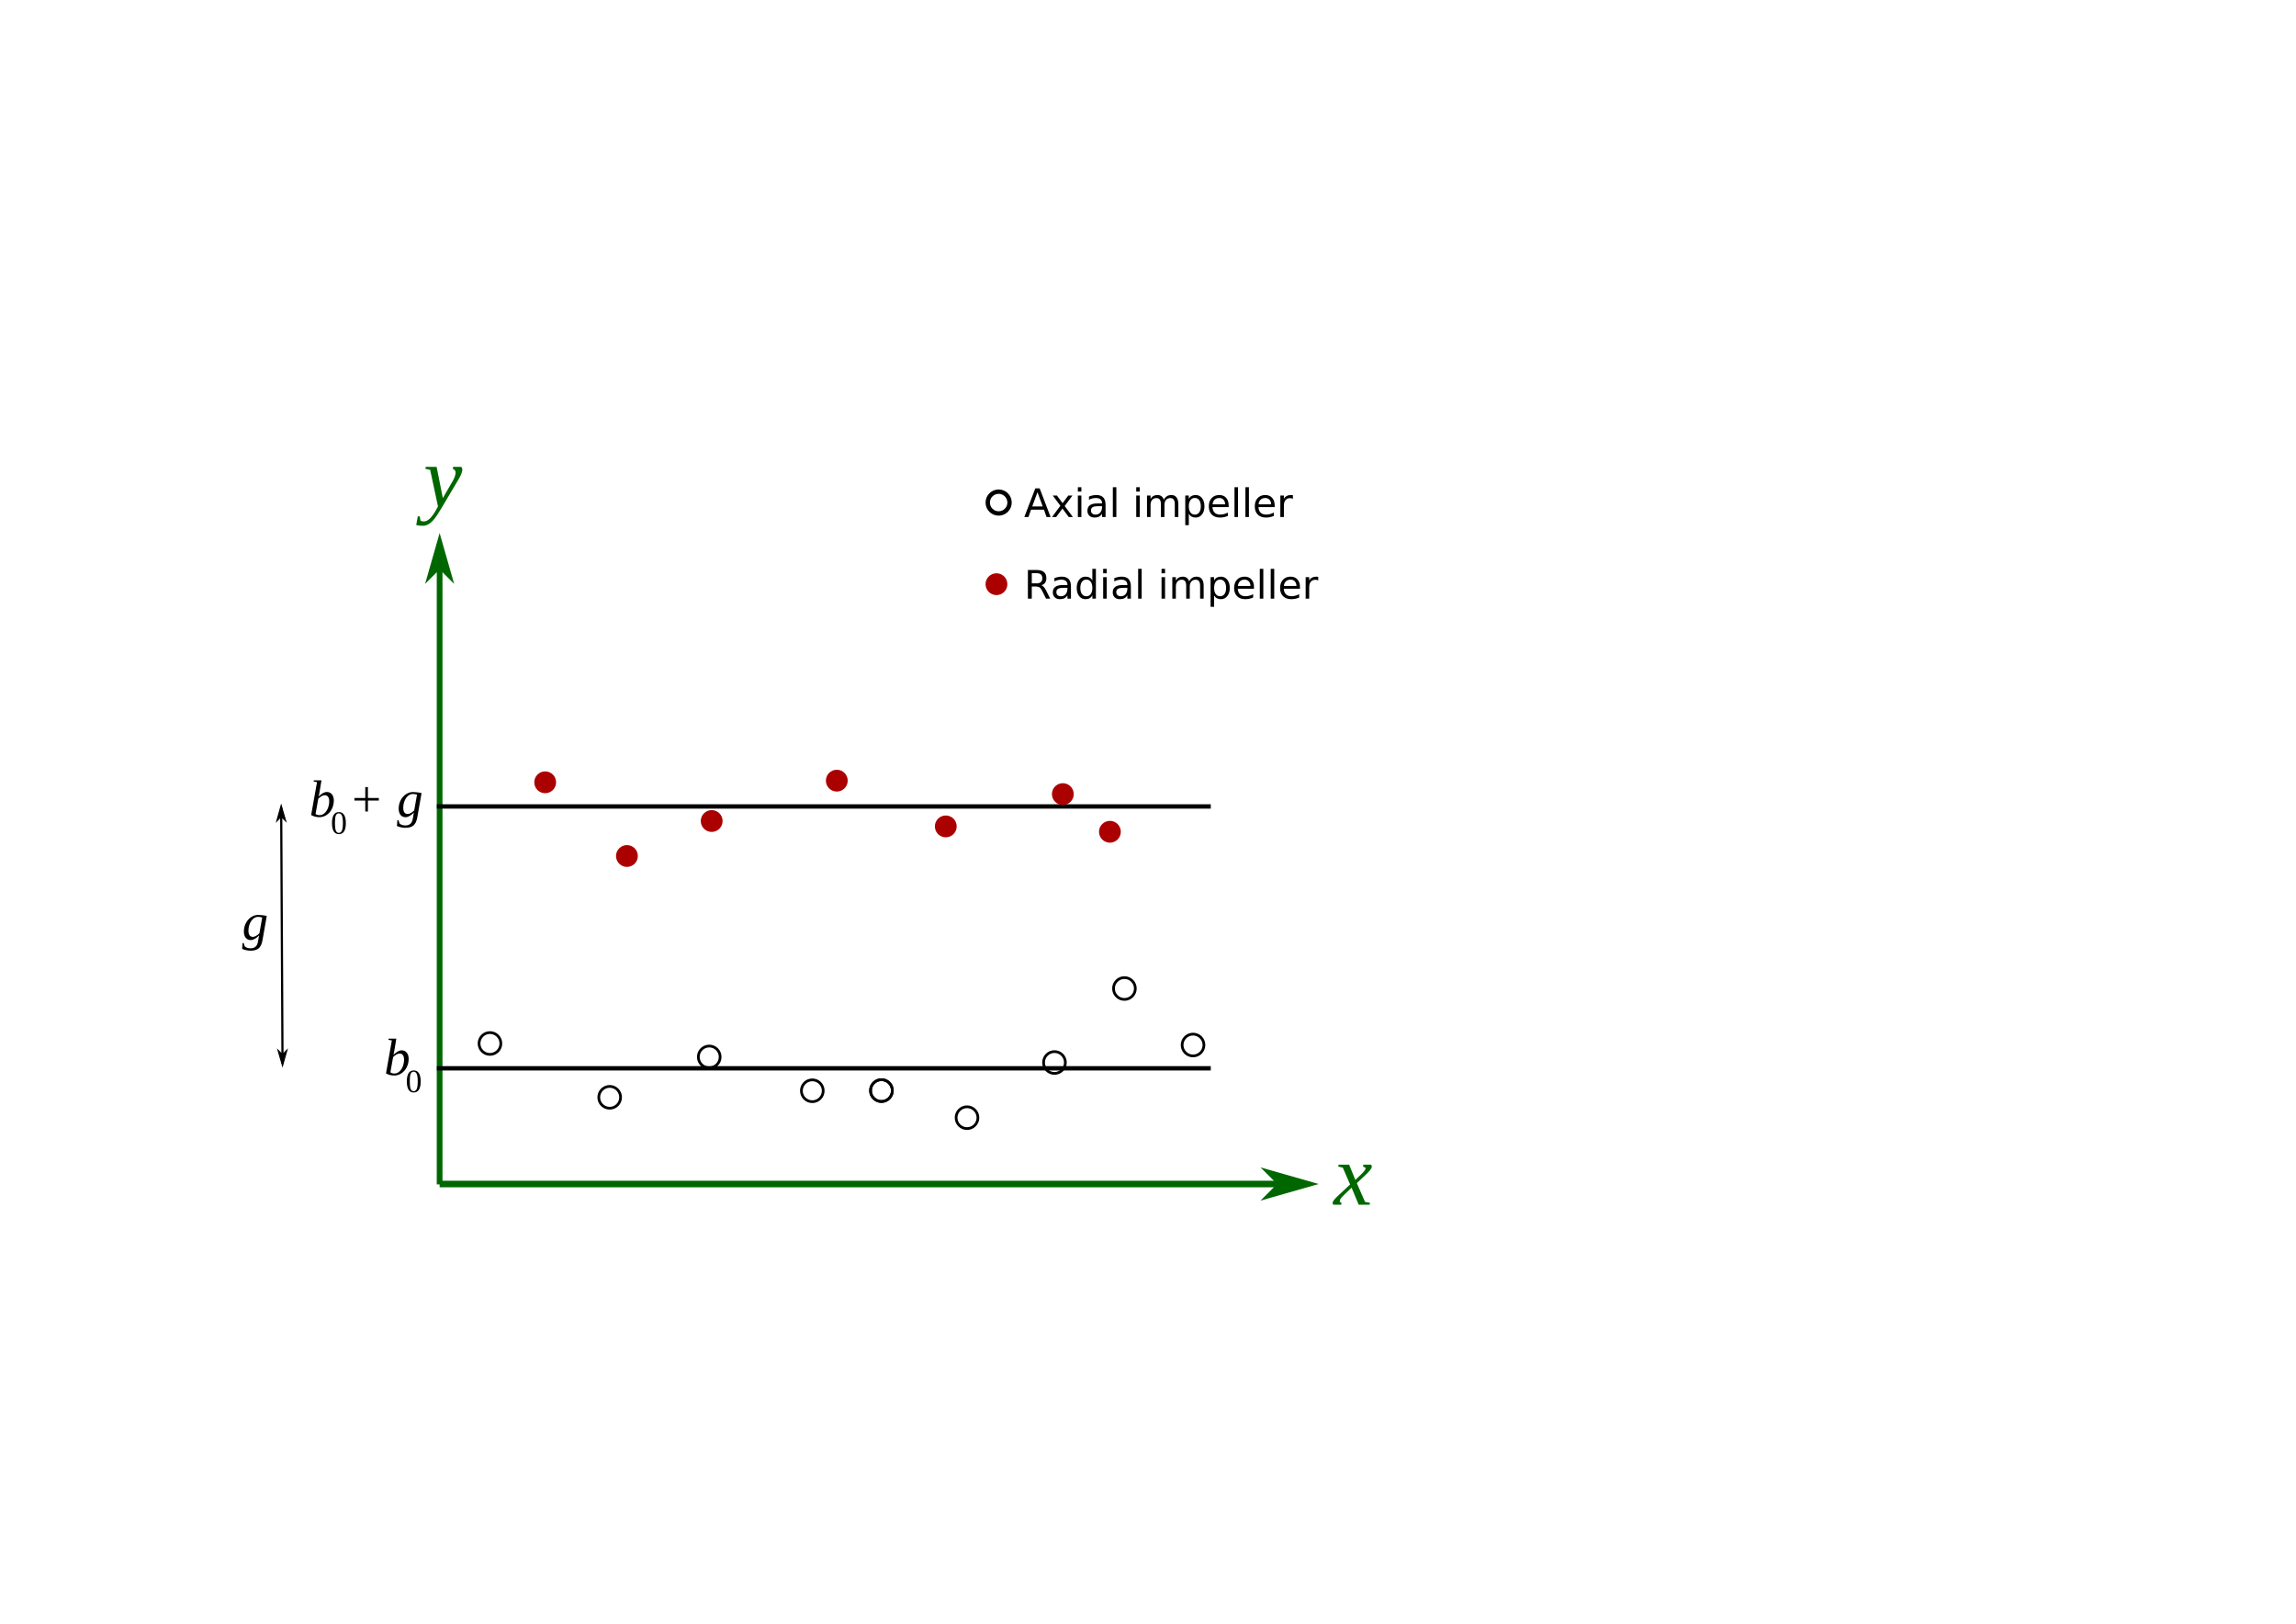
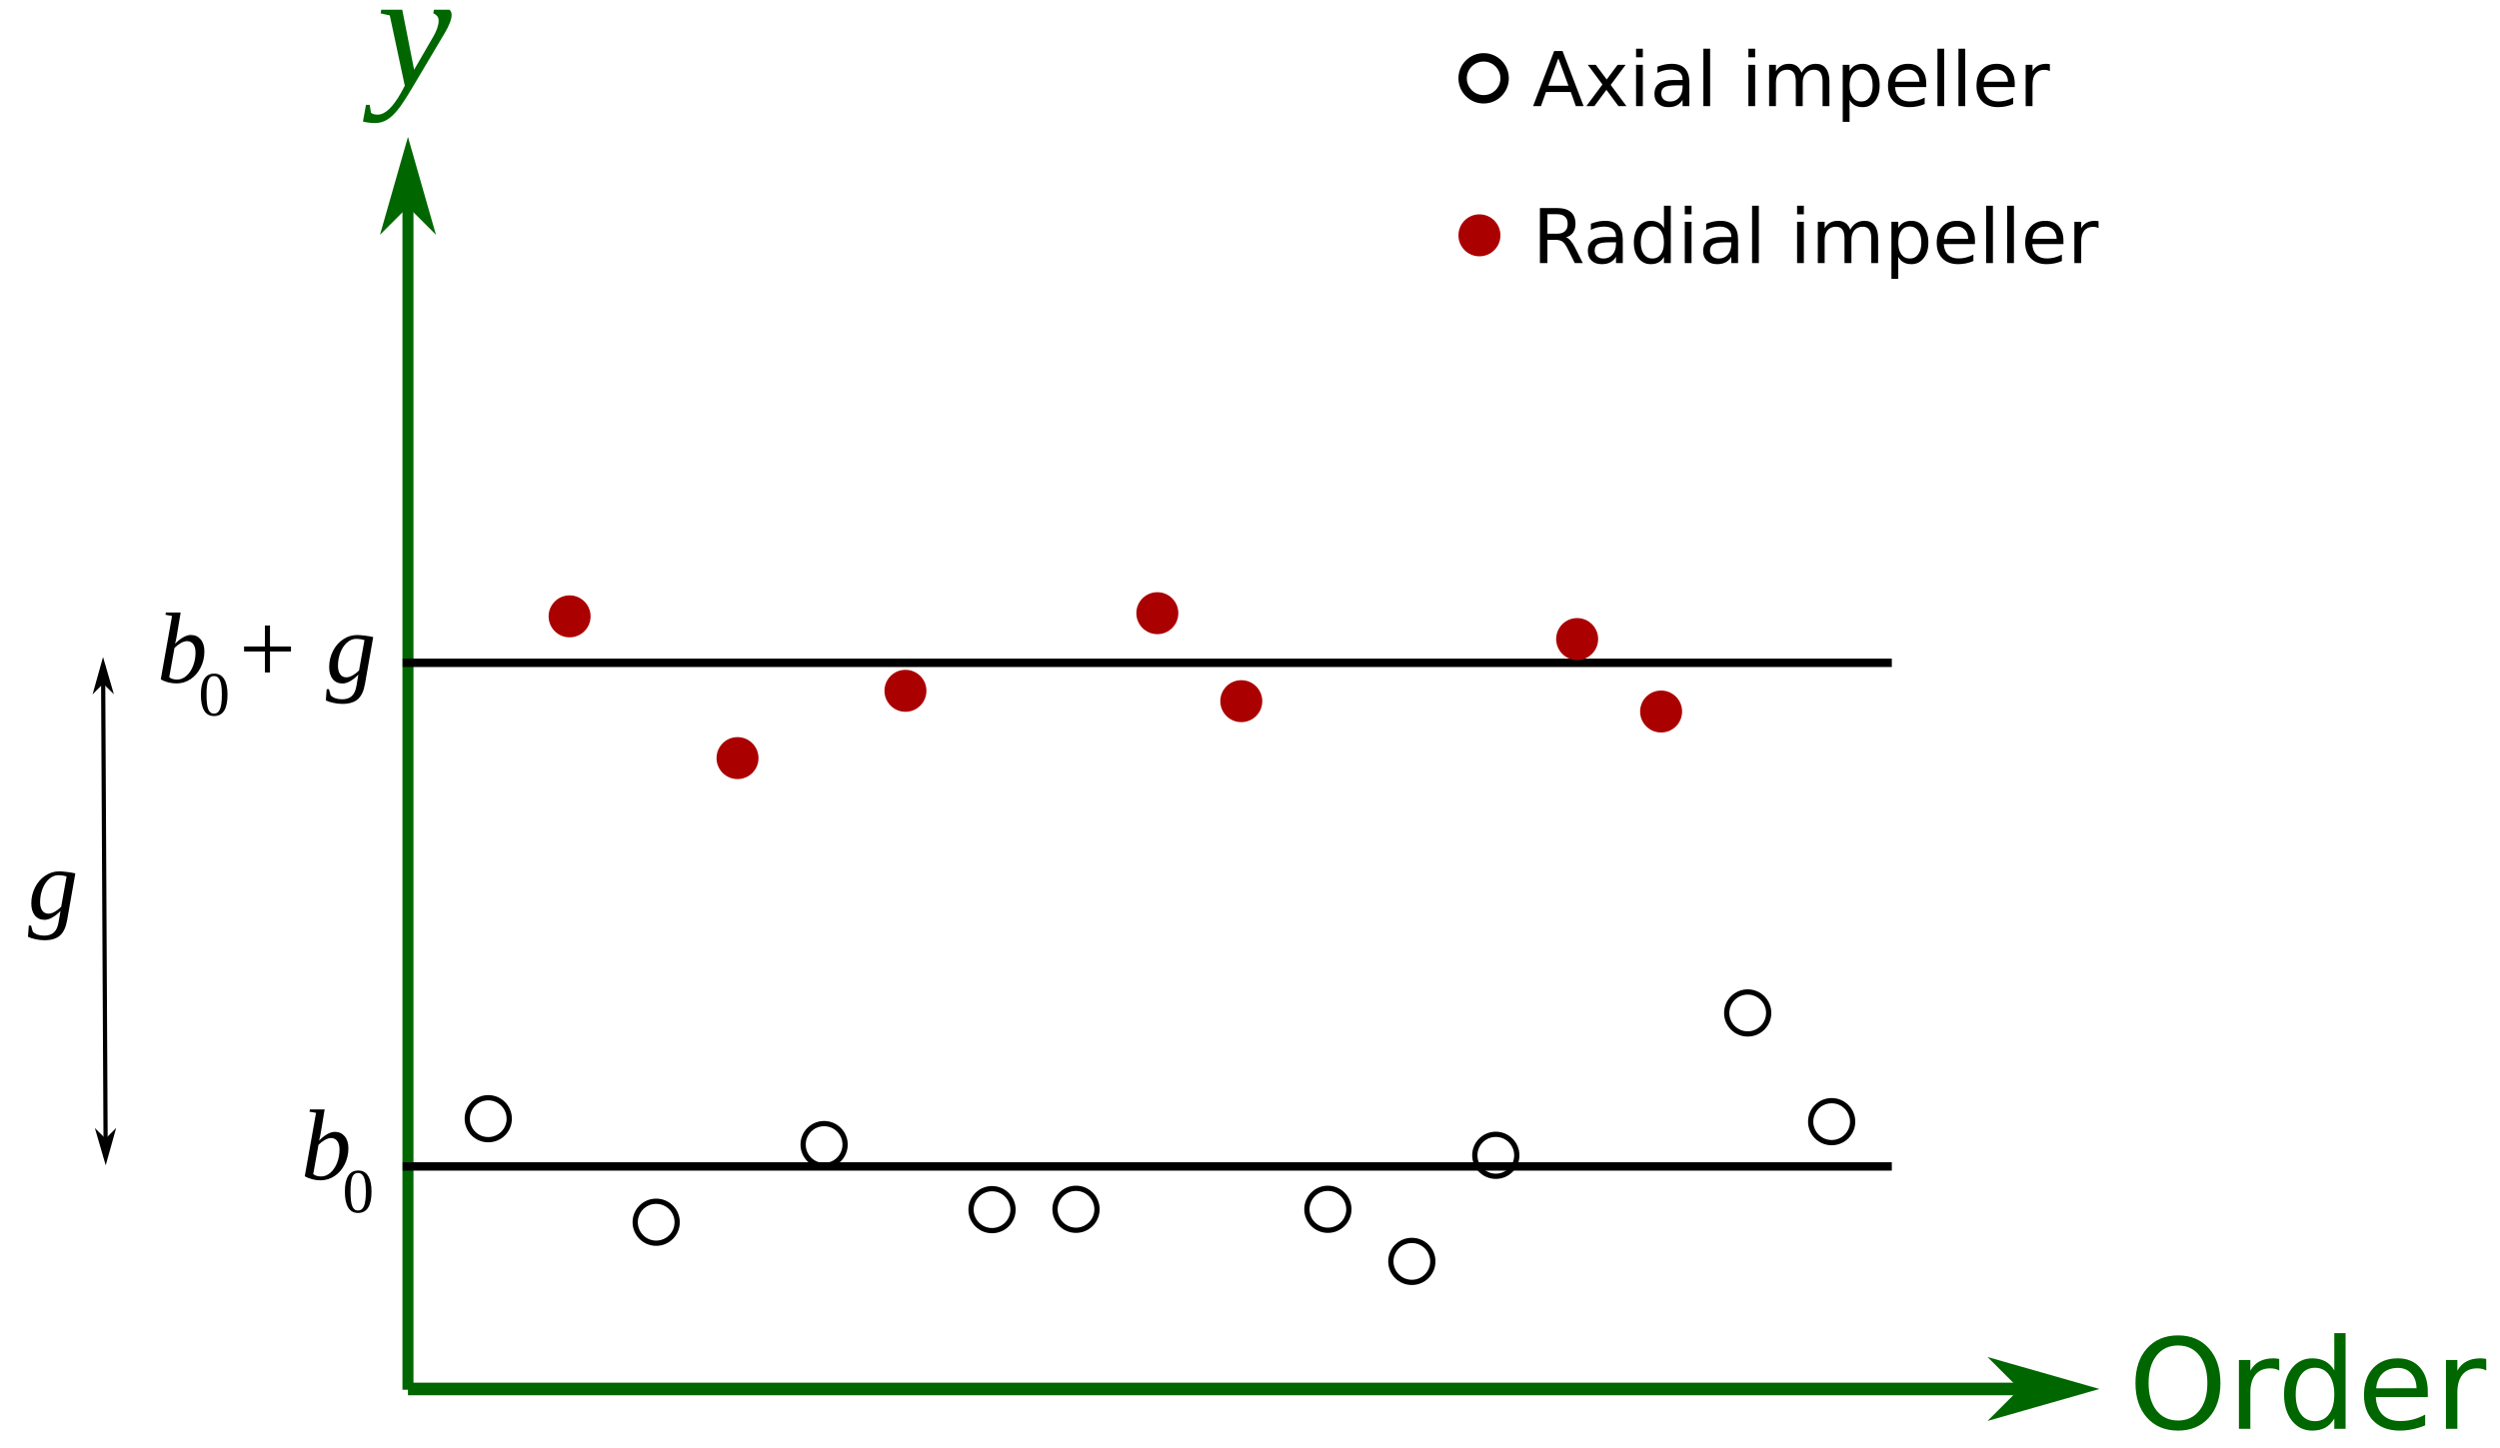
- <svg xmlns="http://www.w3.org/2000/svg" version="1.1" id="svg2" height="744.094" width="1052.362">
+ <svg xmlns="http://www.w3.org/2000/svg" version="1.1" id="svg2" height="344.87" width="595.26">
  <defs id="defs4">
-     <marker orient="auto" refY="0.0" refX="0.0" id="Arrow1Mend" style="overflow:visible;">
-       <path id="path3977" d="M 0.0,0.0 L 5.0,-5.0 L -12.5,0.0 L 5.0,5.0 L 0.0,0.0 z " style="fill-rule:evenodd;stroke:#000000;stroke-width:1.0pt;marker-start:none;" transform="scale(0.4) rotate(180) translate(10,0)" />
+     <marker orient="auto" refY="0" refX="0" id="Arrow1Mend" style="overflow:visible">
+       <path id="path3977" d="M 0,0 5,-5 -12.5,0 5,5 0,0 z" style="fill-rule:evenodd;stroke:#000000;stroke-width:1pt;marker-start:none" transform="matrix(-0.4,0,0,-0.4,-4,0)" />
    </marker>
-     <marker orient="auto" refY="0.0" refX="0.0" id="Arrow1Mstart" style="overflow:visible">
-       <path id="path3715" d="M 0.0,0.0 L 5.0,-5.0 L -12.5,0.0 L 5.0,5.0 L 0.0,0.0 z " style="fill-rule:evenodd;stroke:#000000;stroke-width:1.0pt;marker-start:none" transform="scale(0.4) translate(10,0)" />
+     <marker orient="auto" refY="0" refX="0" id="Arrow1Mstart" style="overflow:visible">
+       <path id="path3715" d="M 0,0 5,-5 -12.5,0 5,5 0,0 z" style="fill-rule:evenodd;stroke:#000000;stroke-width:1pt;marker-start:none" transform="matrix(0.4,0,0,0.4,4,0)" />
    </marker>
-     <marker orient="auto" refY="0.0" refX="0.0" id="Arrow1Mend3" style="overflow:visible;">
-       <path id="path6925" d="M 0.0,0.0 L 5.0,-5.0 L -12.5,0.0 L 5.0,5.0 L 0.0,0.0 z " style="marker-start:none;stroke:#006700;stroke-width:1.0pt;fill:#006700;fill-rule:evenodd" transform="scale(0.4) rotate(180) translate(10,0)" />
+     <marker orient="auto" refY="0" refX="0" id="Arrow1Mend3" style="overflow:visible">
+       <path id="path6925" d="M 0,0 5,-5 -12.5,0 5,5 0,0 z" style="fill:#006700;fill-rule:evenodd;stroke:#006700;stroke-width:1pt;marker-start:none" transform="matrix(-0.4,0,0,-0.4,-4,0)" />
    </marker>
-     <marker orient="auto" refY="0.0" refX="0.0" id="Arrow1MendU" style="overflow:visible;">
-       <path id="path7063" d="M 0.0,0.0 L 5.0,-5.0 L -12.5,0.0 L 5.0,5.0 L 0.0,0.0 z " style="marker-start:none;stroke:#006700;stroke-width:1.0pt;fill:#006700;fill-rule:evenodd" transform="scale(0.4) rotate(180) translate(10,0)" />
+     <marker orient="auto" refY="0" refX="0" id="Arrow1MendU" style="overflow:visible">
+       <path id="path7063" d="M 0,0 5,-5 -12.5,0 5,5 0,0 z" style="fill:#006700;fill-rule:evenodd;stroke:#006700;stroke-width:1pt;marker-start:none" transform="matrix(-0.4,0,0,-0.4,-4,0)" />
    </marker>
-     <marker orient="auto" refY="0.0" refX="0.0" id="Arrow1Mstartf" style="overflow:visible">
-       <path id="path7066" d="M 0.0,0.0 L 5.0,-5.0 L -12.5,0.0 L 5.0,5.0 L 0.0,0.0 z " style="marker-start:none;stroke:#006700;stroke-width:1.0pt;fill:#006700;fill-rule:evenodd" transform="scale(0.4) translate(10,0)" />
+     <marker orient="auto" refY="0" refX="0" id="Arrow1Mstartf" style="overflow:visible">
+       <path id="path7066" d="M 0,0 5,-5 -12.5,0 5,5 0,0 z" style="fill:#006700;fill-rule:evenodd;stroke:#006700;stroke-width:1pt;marker-start:none" transform="matrix(0.4,0,0,0.4,4,0)" />
    </marker>
  </defs>
-   <g id="layer1" transform="translate(0,-308.2677)">
-     <path style="fill:none;stroke:#006700;stroke-width:2.624;stroke-linecap:butt;stroke-linejoin:miter;stroke-miterlimit:4;stroke-opacity:1;stroke-dasharray:none;marker-start:url(#Arrow1Mstartf);marker-mid:none" d="m 201.5,557.703 0,293.347" id="path2818" />
-     <path id="path3592" d="m 201.5,850.862 397,0" style="fill:none;stroke:#006700;stroke-width:3;stroke-linecap:butt;stroke-linejoin:miter;stroke-miterlimit:4;stroke-opacity:1;stroke-dasharray:none;marker-end:url(#Arrow1MendU)" />
-     <text xml:space="preserve" style="font-size:18px;font-style:normal;font-variant:normal;font-weight:normal;font-stretch:normal;text-align:start;line-height:125%;writing-mode:lr-tb;text-anchor:start;fill:#000000;fill-opacity:1;stroke:none;font-family:Bitstream Vera Sans;-inkscape-font-specification:Bitstream Vera Sans" x="469.369" y="545.195" id="text3657">
-       <tspan id="tspan3659" x="469.369" y="545.195">Axial impeller</tspan>
+   <g id="layer1" transform="translate(-110.3236,-515.9142)">
+     <path style="fill:none;stroke:#006700;stroke-width:2.624;stroke-linecap:butt;stroke-linejoin:miter;stroke-miterlimit:4;stroke-opacity:1;stroke-dasharray:none;marker-start:url(#Arrow1Mstartf);marker-mid:none" d="m 207.5,553.703 0,293.347" id="path2818" />
+     <path id="path3592" d="m 207.5,846.862 397,0" style="fill:none;stroke:#006700;stroke-width:3;stroke-linecap:butt;stroke-linejoin:miter;stroke-miterlimit:4;stroke-opacity:1;stroke-dasharray:none;marker-end:url(#Arrow1MendU)" />
+     <text xml:space="preserve" style="font-size:18px;font-style:normal;font-variant:normal;font-weight:normal;font-stretch:normal;text-align:start;line-height:125%;writing-mode:lr-tb;text-anchor:start;fill:#000000;fill-opacity:1;stroke:none;font-family:Bitstream Vera Sans;-inkscape-font-specification:Bitstream Vera Sans" x="475.369" y="541.195" id="text3657">
+       <tspan id="tspan3659" x="475.369" y="541.195">Axial impeller</tspan>
    </text>
-     <text id="text3661" y="582.608" x="469.369" style="font-size:18px;font-style:normal;font-variant:normal;font-weight:normal;font-stretch:normal;text-align:start;line-height:125%;writing-mode:lr-tb;text-anchor:start;fill:#000000;fill-opacity:1;stroke:none;font-family:Bitstream Vera Sans;-inkscape-font-specification:Bitstream Vera Sans" xml:space="preserve">
-       <tspan y="582.608" x="469.369" id="tspan3663">Radial impeller</tspan>
+     <text id="text3661" y="578.608" x="475.369" style="font-size:18px;font-style:normal;font-variant:normal;font-weight:normal;font-stretch:normal;text-align:start;line-height:125%;writing-mode:lr-tb;text-anchor:start;fill:#000000;fill-opacity:1;stroke:none;font-family:Bitstream Vera Sans;-inkscape-font-specification:Bitstream Vera Sans" xml:space="preserve">
+       <tspan y="578.608" x="475.369" id="tspan3663">Radial impeller</tspan>
    </text>
-     <text xml:space="preserve" style="font-size:40px;font-style:normal;font-weight:normal;line-height:125%;fill:#006700;fill-opacity:1;stroke:none;font-family:Bitstream Vera Sans" x="611.303" y="860.359" id="text5041">
-       <tspan id="tspan5043" x="611.303" y="860.359" style="font-size:40px;font-style:italic;font-variant:normal;font-weight:normal;font-stretch:normal;text-align:start;line-height:125%;writing-mode:lr-tb;text-anchor:start;fill:#006700;fill-opacity:1;font-family:Times New Roman;-inkscape-font-specification:'Times New Roman, Italic'">x</tspan>
+     <text xml:space="preserve" style="font-size:30px;font-style:normal;font-variant:normal;font-weight:normal;font-stretch:normal;text-align:start;line-height:125%;writing-mode:lr-tb;text-anchor:start;fill:#006700;fill-opacity:1;stroke:none;font-family:Bitstream Vera Sans;-inkscape-font-specification:Bitstream Vera Sans" x="617.303" y="856.359" id="text5041">
+       <tspan id="tspan3043" x="617.303" y="856.359">Order</tspan>
    </text>
-     <text xml:space="preserve" style="font-size:40px;font-style:normal;font-weight:normal;fill:#000000;fill-opacity:1;stroke:none;font-family:Bitstream Vera Sans" x="695.304" y="550.68" id="text5045" transform="translate(0,308.2677)">
-       <tspan id="tspan5047" x="695.304" y="550.68"> </tspan>
+     <text xml:space="preserve" style="font-size:40px;font-style:normal;font-weight:normal;fill:#000000;fill-opacity:1;stroke:none;font-family:Bitstream Vera Sans" x="701.304" y="854.948" id="text5045">
+       <tspan id="tspan5047" x="701.304" y="854.948"> </tspan>
    </text>
-     <text xml:space="preserve" style="font-size:40px;font-style:normal;font-weight:normal;line-height:125%;fill:#006700;fill-opacity:1;stroke:none;font-family:Bitstream Vera Sans" x="194.12" y="540.589" id="text5053">
-       <tspan id="tspan5055" x="194.12" y="540.589" style="font-size:40px;font-style:italic;font-variant:normal;font-weight:normal;font-stretch:normal;text-align:start;line-height:125%;writing-mode:lr-tb;text-anchor:start;fill:#006700;fill-opacity:1;font-family:Times New Roman;-inkscape-font-specification:'Times New Roman, Italic'">y</tspan>
+     <text xml:space="preserve" style="font-size:40px;font-style:normal;font-weight:normal;line-height:125%;fill:#006700;fill-opacity:1;stroke:none;font-family:Bitstream Vera Sans" x="200.12" y="536.589" id="text5053">
+       <tspan id="tspan5055" x="200.12" y="536.589" style="font-size:40px;font-style:italic;font-variant:normal;font-weight:normal;font-stretch:normal;text-align:start;line-height:125%;writing-mode:lr-tb;text-anchor:start;fill:#006700;fill-opacity:1;font-family:Times New Roman;-inkscape-font-specification:'Times New Roman, Italic'">y</tspan>
    </text>
-     <path style="fill:#ab0000;fill-opacity:1;stroke:none" id="path3631" d="m 311.299,204.793 a 31.059,31.059 0 1 1 -62.119,0 31.059,31.059 0 1 1 62.119,0 z" transform="matrix(0.1609825,0,0,0.1609825,204.7671,633.8037)" />
-     <path transform="matrix(0.1609825,0,0,0.1609825,281.0878,651.5463)" d="m 311.299,204.793 a 31.059,31.059 0 1 1 -62.119,0 31.059,31.059 0 1 1 62.119,0 z" id="path3637" style="fill:#ab0000;fill-opacity:1;stroke:none" />
-     <path style="fill:none;stroke:#000000;stroke-width:7.765;stroke-miterlimit:4;stroke-opacity:1;stroke-dasharray:none" id="path3649" d="m 311.299,204.793 a 31.059,31.059 0 1 1 -62.119,0 31.059,31.059 0 1 1 62.119,0 z" transform="matrix(0.1609825,0,0,0.1609825,327.2028,775.1669)" />
-     <path transform="matrix(0.1609825,0,0,0.1609825,179.4531,753.4991)" d="m 311.299,204.793 a 31.059,31.059 0 1 1 -62.119,0 31.059,31.059 0 1 1 62.119,0 z" id="path3651" style="fill:none;stroke:#000000;stroke-width:7.765;stroke-miterlimit:4;stroke-opacity:1;stroke-dasharray:none" />
-     <path transform="matrix(0.1609825,0,0,0.1609825,412.6109,505.6063)" d="m 311.299,204.793 a 31.059,31.059 0 1 1 -62.119,0 31.059,31.059 0 1 1 62.119,0 z" id="path3653" style="fill:none;stroke:#000000;stroke-width:12.424;stroke-miterlimit:4;stroke-opacity:1;stroke-dasharray:none" />
-     <path transform="matrix(0.1609825,0,0,0.1609825,411.6109,543.0187)" d="m 311.299,204.793 a 31.059,31.059 0 1 1 -62.119,0 31.059,31.059 0 1 1 62.119,0 z" id="path3655" style="fill:#ab0000;fill-opacity:1;stroke:none" />
-     <flowRoot xml:space="preserve" id="flowRoot7204" style="font-size:40px;font-style:normal;font-weight:normal;fill:#000000;fill-opacity:1;stroke:none;font-family:Bitstream Vera Sans" transform="translate(0,320.2677)">
+     <path style="fill:#ab0000;fill-opacity:1;stroke:none" id="path3631" d="m 311.299,204.793 a 31.059,31.059 0 1 1 -62.119,0 31.059,31.059 0 1 1 62.119,0 z" transform="matrix(0.1609825,0,0,0.1609825,200.8864,629.8037)" />
+     <path transform="matrix(0.1609825,0,0,0.1609825,280.8864,647.5463)" d="m 311.299,204.793 a 31.059,31.059 0 1 1 -62.119,0 31.059,31.059 0 1 1 62.119,0 z" id="path3637" style="fill:#ab0000;fill-opacity:1;stroke:none" />
+     <path style="fill:none;stroke:#000000;stroke-width:7.765;stroke-miterlimit:4;stroke-opacity:1;stroke-dasharray:none" id="path3649" d="m 311.299,204.793 a 31.059,31.059 0 1 1 -62.119,0 31.059,31.059 0 1 1 62.119,0 z" transform="matrix(0.1609825,0,0,0.1609825,301.5114,771.1669)" />
+     <path transform="matrix(0.1609825,0,0,0.1609825,181.5114,749.4991)" d="m 311.299,204.793 a 31.059,31.059 0 1 1 -62.119,0 31.059,31.059 0 1 1 62.119,0 z" id="path3651" style="fill:none;stroke:#000000;stroke-width:7.765;stroke-miterlimit:4;stroke-opacity:1;stroke-dasharray:none" />
+     <path transform="matrix(0.1609825,0,0,0.1609825,418.6109,501.6063)" d="m 311.299,204.793 a 31.059,31.059 0 1 1 -62.119,0 31.059,31.059 0 1 1 62.119,0 z" id="path3653" style="fill:none;stroke:#000000;stroke-width:12.424;stroke-miterlimit:4;stroke-opacity:1;stroke-dasharray:none" />
+     <path transform="matrix(0.1609825,0,0,0.1609825,417.6109,539.0187)" d="m 311.299,204.793 a 31.059,31.059 0 1 1 -62.119,0 31.059,31.059 0 1 1 62.119,0 z" id="path3655" style="fill:#ab0000;fill-opacity:1;stroke:none" />
+     <flowRoot xml:space="preserve" id="flowRoot7204" style="font-size:40px;font-style:normal;font-weight:normal;fill:#000000;fill-opacity:1;stroke:none;font-family:Bitstream Vera Sans" transform="translate(6,316.2677)">
      <flowRegion id="flowRegion7206">
        <rect id="rect7208" width="48.934" height="40.89" x="498.051" y="456.525" />
      </flowRegion>
      <flowPara id="flowPara7210"> </flowPara>
    </flowRoot>
-     <text xml:space="preserve" style="font-size:40px;font-style:normal;font-weight:normal;fill:#000000;fill-opacity:1;stroke:none;font-family:Bitstream Vera Sans" x="632.786" y="610.332" id="text7216">
-       <tspan id="tspan7218" x="632.786" y="610.332"> </tspan>
+     <text xml:space="preserve" style="font-size:40px;font-style:normal;font-weight:normal;fill:#000000;fill-opacity:1;stroke:none;font-family:Bitstream Vera Sans" x="638.786" y="606.332" id="text7216">
+       <tspan id="tspan7218" x="638.786" y="606.332"> </tspan>
    </text>
-     <path style="fill:none;stroke:#000000;stroke-width:2;stroke-linecap:butt;stroke-linejoin:miter;stroke-miterlimit:4;stroke-opacity:1;stroke-dasharray:none" d="m 200.241,797.841 354.713,0" id="path2927" />
-     <path id="path2929" d="m 200.241,677.841 354.713,0" style="fill:none;stroke:#000000;stroke-width:2;stroke-linecap:butt;stroke-linejoin:miter;stroke-miterlimit:4;stroke-opacity:1;stroke-dasharray:none" />
-     <path style="fill:#ab0000;fill-opacity:1;stroke:none" id="path3727" d="m 311.299,204.793 a 31.059,31.059 0 1 1 -62.119,0 31.059,31.059 0 1 1 62.119,0 z" transform="matrix(0.1609825,0,0,0.1609825,338.4347,633.0473)" />
-     <path transform="matrix(0.1609825,0,0,0.1609825,463.6113,656.4794)" d="m 311.299,204.793 a 31.059,31.059 0 1 1 -62.119,0 31.059,31.059 0 1 1 62.119,0 z" id="path3729" style="fill:#ab0000;fill-opacity:1;stroke:none" />
-     <path style="fill:#ab0000;fill-opacity:1;stroke:none" id="path3731" d="m 311.299,204.793 a 31.059,31.059 0 1 1 -62.119,0 31.059,31.059 0 1 1 62.119,0 z" transform="matrix(0.1609825,0,0,0.1609825,388.382,654.0129)" />
-     <path transform="matrix(0.1609825,0,0,0.1609825,442.0291,639.2137)" d="m 311.299,204.793 a 31.059,31.059 0 1 1 -62.119,0 31.059,31.059 0 1 1 62.119,0 z" id="path3733" style="fill:#ab0000;fill-opacity:1;stroke:none" />
-     <path style="fill:#ab0000;fill-opacity:1;stroke:none" id="path3735" d="m 311.299,204.793 a 31.059,31.059 0 1 1 -62.119,0 31.059,31.059 0 1 1 62.119,0 z" transform="matrix(0.1609825,0,0,0.1609825,242.2398,667.5788)" />
-     <path style="fill:none;stroke:#000000;stroke-width:7.765;stroke-miterlimit:4;stroke-opacity:1;stroke-dasharray:none" id="path3737" d="m 311.299,204.793 a 31.059,31.059 0 1 1 -62.119,0 31.059,31.059 0 1 1 62.119,0 z" transform="matrix(0.1609825,0,0,0.1609825,234.3335,778.1645)" />
-     <path transform="matrix(0.1609825,0,0,0.1609825,279.9644,759.6655)" d="m 311.299,204.793 a 31.059,31.059 0 1 1 -62.119,0 31.059,31.059 0 1 1 62.119,0 z" id="path3739" style="fill:none;stroke:#000000;stroke-width:7.765;stroke-miterlimit:4;stroke-opacity:1;stroke-dasharray:none" />
-     <path style="fill:none;stroke:#000000;stroke-width:7.765;stroke-miterlimit:4;stroke-opacity:1;stroke-dasharray:none" id="path3741" d="m 311.299,204.793 a 31.059,31.059 0 1 1 -62.119,0 31.059,31.059 0 1 1 62.119,0 z" transform="matrix(0.1609825,0,0,0.1609825,358.8934,775.0813)" />
-     <path transform="matrix(0.1609825,0,0,0.1609825,358.8934,775.0813)" d="m 311.299,204.793 a 31.059,31.059 0 1 1 -62.119,0 31.059,31.059 0 1 1 62.119,0 z" id="path3743" style="fill:none;stroke:#000000;stroke-width:7.765;stroke-miterlimit:4;stroke-opacity:1;stroke-dasharray:none" />
-     <path transform="matrix(0.1609825,0,0,0.1609825,398.1157,787.4996)" d="m 311.299,204.793 a 31.059,31.059 0 1 1 -62.119,0 31.059,31.059 0 1 1 62.119,0 z" id="path3745" style="fill:none;stroke:#000000;stroke-width:7.765;stroke-miterlimit:4;stroke-opacity:1;stroke-dasharray:none" />
-     <path style="fill:none;stroke:#000000;stroke-width:7.765;stroke-miterlimit:4;stroke-opacity:1;stroke-dasharray:none" id="path3747" d="m 311.299,204.793 a 31.059,31.059 0 1 1 -62.119,0 31.059,31.059 0 1 1 62.119,0 z" transform="matrix(0.1609825,0,0,0.1609825,470.2618,728.3027)" />
-     <path transform="matrix(0.1609825,0,0,0.1609825,438.1969,762.2176)" d="m 311.299,204.793 a 31.059,31.059 0 1 1 -62.119,0 31.059,31.059 0 1 1 62.119,0 z" id="path3749" style="fill:none;stroke:#000000;stroke-width:7.765;stroke-miterlimit:4;stroke-opacity:1;stroke-dasharray:none" />
-     <path style="fill:none;stroke:#000000;stroke-width:7.765;stroke-miterlimit:4;stroke-opacity:1;stroke-dasharray:none" id="path3751" d="m 311.299,204.793 a 31.059,31.059 0 1 1 -62.119,0 31.059,31.059 0 1 1 62.119,0 z" transform="matrix(0.1609825,0,0,0.1609825,501.7101,754.2014)" />
-     <text id="text3757" y="682.521" x="141.728" style="font-size:24px;font-style:italic;font-variant:normal;font-weight:normal;font-stretch:normal;text-align:start;line-height:125%;writing-mode:lr-tb;text-anchor:start;fill:#000000;fill-opacity:1;stroke:none;font-family:Times New Roman;-inkscape-font-specification:'Times New Roman, Italic'" xml:space="preserve">
-       <tspan style="font-size:24px;font-style:italic;font-variant:normal;font-weight:normal;font-stretch:normal;text-align:start;line-height:125%;writing-mode:lr-tb;text-anchor:start;fill:#000000;fill-opacity:1;font-family:Times New Roman;-inkscape-font-specification:'Times New Roman, Italic'" y="682.521" x="141.728" id="tspan3759">b + g</tspan>
+     <path style="fill:none;stroke:#000000;stroke-width:2;stroke-linecap:butt;stroke-linejoin:miter;stroke-miterlimit:4;stroke-opacity:1;stroke-dasharray:none" d="m 206.241,793.841 354.713,0" id="path2927" />
+     <path id="path2929" d="m 206.241,673.841 354.713,0" style="fill:none;stroke:#000000;stroke-width:2;stroke-linecap:butt;stroke-linejoin:miter;stroke-miterlimit:4;stroke-opacity:1;stroke-dasharray:none" />
+     <path style="fill:#ab0000;fill-opacity:1;stroke:none" id="path3727" d="m 311.299,204.793 a 31.059,31.059 0 1 1 -62.119,0 31.059,31.059 0 1 1 62.119,0 z" transform="matrix(0.1609825,0,0,0.1609825,340.8864,629.0473)" />
+     <path transform="matrix(0.1609825,0,0,0.1609825,460.8864,652.4794)" d="m 311.299,204.793 a 31.059,31.059 0 1 1 -62.119,0 31.059,31.059 0 1 1 62.119,0 z" id="path3729" style="fill:#ab0000;fill-opacity:1;stroke:none" />
+     <path style="fill:#ab0000;fill-opacity:1;stroke:none" id="path3731" d="m 311.299,204.793 a 31.059,31.059 0 1 1 -62.119,0 31.059,31.059 0 1 1 62.119,0 z" transform="matrix(0.1609825,0,0,0.1609825,360.8864,650.0129)" />
+     <path transform="matrix(0.1609825,0,0,0.1609825,440.8864,635.2137)" d="m 311.299,204.793 a 31.059,31.059 0 1 1 -62.119,0 31.059,31.059 0 1 1 62.119,0 z" id="path3733" style="fill:#ab0000;fill-opacity:1;stroke:none" />
+     <path style="fill:#ab0000;fill-opacity:1;stroke:none" id="path3735" d="m 311.299,204.793 a 31.059,31.059 0 1 1 -62.119,0 31.059,31.059 0 1 1 62.119,0 z" transform="matrix(0.1609825,0,0,0.1609825,240.8864,663.5788)" />
+     <path style="fill:none;stroke:#000000;stroke-width:7.765;stroke-miterlimit:4;stroke-opacity:1;stroke-dasharray:none" id="path3737" d="m 311.299,204.793 a 31.059,31.059 0 1 1 -62.119,0 31.059,31.059 0 1 1 62.119,0 z" transform="matrix(0.1609825,0,0,0.1609825,221.5114,774.1645)" />
+     <path transform="matrix(0.1609825,0,0,0.1609825,261.5114,755.6655)" d="m 311.299,204.793 a 31.059,31.059 0 1 1 -62.119,0 31.059,31.059 0 1 1 62.119,0 z" id="path3739" style="fill:none;stroke:#000000;stroke-width:7.765;stroke-miterlimit:4;stroke-opacity:1;stroke-dasharray:none" />
+     <path style="fill:none;stroke:#000000;stroke-width:7.765;stroke-miterlimit:4;stroke-opacity:1;stroke-dasharray:none" id="path3741" d="m 311.299,204.793 a 31.059,31.059 0 1 1 -62.119,0 31.059,31.059 0 1 1 62.119,0 z" transform="matrix(0.1609825,0,0,0.1609825,381.5114,771.0813)" />
+     <path transform="matrix(0.1609825,0,0,0.1609825,321.5114,771.0813)" d="m 311.299,204.793 a 31.059,31.059 0 1 1 -62.119,0 31.059,31.059 0 1 1 62.119,0 z" id="path3743" style="fill:none;stroke:#000000;stroke-width:7.765;stroke-miterlimit:4;stroke-opacity:1;stroke-dasharray:none" />
+     <path transform="matrix(0.1609825,0,0,0.1609825,401.5114,783.4996)" d="m 311.299,204.793 a 31.059,31.059 0 1 1 -62.119,0 31.059,31.059 0 1 1 62.119,0 z" id="path3745" style="fill:none;stroke:#000000;stroke-width:7.765;stroke-miterlimit:4;stroke-opacity:1;stroke-dasharray:none" />
+     <path style="fill:none;stroke:#000000;stroke-width:7.765;stroke-miterlimit:4;stroke-opacity:1;stroke-dasharray:none" id="path3747" d="m 311.299,204.793 a 31.059,31.059 0 1 1 -62.119,0 31.059,31.059 0 1 1 62.119,0 z" transform="matrix(0.1609825,0,0,0.1609825,481.5114,724.3027)" />
+     <path transform="matrix(0.1609825,0,0,0.1609825,421.5114,758.2176)" d="m 311.299,204.793 a 31.059,31.059 0 1 1 -62.119,0 31.059,31.059 0 1 1 62.119,0 z" id="path3749" style="fill:none;stroke:#000000;stroke-width:7.765;stroke-miterlimit:4;stroke-opacity:1;stroke-dasharray:none" />
+     <path style="fill:none;stroke:#000000;stroke-width:7.765;stroke-miterlimit:4;stroke-opacity:1;stroke-dasharray:none" id="path3751" d="m 311.299,204.793 a 31.059,31.059 0 1 1 -62.119,0 31.059,31.059 0 1 1 62.119,0 z" transform="matrix(0.1609825,0,0,0.1609825,501.5114,750.2014)" />
+     <text id="text3757" y="678.521" x="147.728" style="font-size:24px;font-style:italic;font-variant:normal;font-weight:normal;font-stretch:normal;text-align:start;line-height:125%;writing-mode:lr-tb;text-anchor:start;fill:#000000;fill-opacity:1;stroke:none;font-family:Times New Roman;-inkscape-font-specification:'Times New Roman, Italic'" xml:space="preserve">
+       <tspan style="font-size:24px;font-style:italic;font-variant:normal;font-weight:normal;font-stretch:normal;text-align:start;line-height:125%;writing-mode:lr-tb;text-anchor:start;fill:#000000;fill-opacity:1;font-family:Times New Roman;-inkscape-font-specification:'Times New Roman, Italic'" y="678.521" x="147.728" id="tspan3759">b + g</tspan>
    </text>
-     <text xml:space="preserve" style="font-size:15px;font-style:normal;font-variant:normal;font-weight:normal;font-stretch:normal;text-align:start;line-height:125%;writing-mode:lr-tb;text-anchor:start;fill:#000000;fill-opacity:1;stroke:none;font-family:Times New Roman;-inkscape-font-specification:'Times New Roman,'" x="151.595" y="690.388" id="text3761">
-       <tspan id="tspan3763" x="151.595" y="690.388" style="font-size:15px;font-style:normal;font-variant:normal;font-weight:normal;font-stretch:normal;text-align:start;line-height:125%;writing-mode:lr-tb;text-anchor:start;fill:#000000;fill-opacity:1;font-family:Times New Roman;-inkscape-font-specification:'Times New Roman,'">0</tspan>
+     <text xml:space="preserve" style="font-size:15px;font-style:normal;font-variant:normal;font-weight:normal;font-stretch:normal;text-align:start;line-height:125%;writing-mode:lr-tb;text-anchor:start;fill:#000000;fill-opacity:1;stroke:none;font-family:Times New Roman;-inkscape-font-specification:'Times New Roman,'" x="157.595" y="686.388" id="text3761">
+       <tspan id="tspan3763" x="157.595" y="686.388" style="font-size:15px;font-style:normal;font-variant:normal;font-weight:normal;font-stretch:normal;text-align:start;line-height:125%;writing-mode:lr-tb;text-anchor:start;fill:#000000;fill-opacity:1;font-family:Times New Roman;-inkscape-font-specification:'Times New Roman,'">0</tspan>
    </text>
-     <text xml:space="preserve" style="font-size:24px;font-style:italic;font-variant:normal;font-weight:normal;font-stretch:normal;text-align:start;line-height:125%;writing-mode:lr-tb;text-anchor:start;fill:#000000;fill-opacity:1;stroke:none;font-family:Times New Roman;-inkscape-font-specification:'Times New Roman, Italic'" x="176.029" y="800.915" id="text3765">
-       <tspan id="tspan3767" x="176.029" y="800.915" style="font-size:24px;font-style:italic;font-variant:normal;font-weight:normal;font-stretch:normal;text-align:start;line-height:125%;writing-mode:lr-tb;text-anchor:start;fill:#000000;fill-opacity:1;font-family:Times New Roman;-inkscape-font-specification:'Times New Roman, Italic'">b </tspan>
+     <text xml:space="preserve" style="font-size:24px;font-style:italic;font-variant:normal;font-weight:normal;font-stretch:normal;text-align:start;line-height:125%;writing-mode:lr-tb;text-anchor:start;fill:#000000;fill-opacity:1;stroke:none;font-family:Times New Roman;-inkscape-font-specification:'Times New Roman, Italic'" x="182.029" y="796.915" id="text3765">
+       <tspan id="tspan3767" x="182.029" y="796.915" style="font-size:24px;font-style:italic;font-variant:normal;font-weight:normal;font-stretch:normal;text-align:start;line-height:125%;writing-mode:lr-tb;text-anchor:start;fill:#000000;fill-opacity:1;font-family:Times New Roman;-inkscape-font-specification:'Times New Roman, Italic'">b </tspan>
    </text>
-     <text id="text3769" y="808.781" x="185.895" style="font-size:15px;font-style:normal;font-variant:normal;font-weight:normal;font-stretch:normal;text-align:start;line-height:125%;writing-mode:lr-tb;text-anchor:start;fill:#000000;fill-opacity:1;stroke:none;font-family:Times New Roman;-inkscape-font-specification:'Times New Roman,'" xml:space="preserve">
-       <tspan style="font-size:15px;font-style:normal;font-variant:normal;font-weight:normal;font-stretch:normal;text-align:start;line-height:125%;writing-mode:lr-tb;text-anchor:start;fill:#000000;fill-opacity:1;font-family:Times New Roman;-inkscape-font-specification:'Times New Roman,'" y="808.781" x="185.895" id="tspan3771">0</tspan>
+     <text id="text3769" y="804.781" x="191.895" style="font-size:15px;font-style:normal;font-variant:normal;font-weight:normal;font-stretch:normal;text-align:start;line-height:125%;writing-mode:lr-tb;text-anchor:start;fill:#000000;fill-opacity:1;stroke:none;font-family:Times New Roman;-inkscape-font-specification:'Times New Roman,'" xml:space="preserve">
+       <tspan style="font-size:15px;font-style:normal;font-variant:normal;font-weight:normal;font-stretch:normal;text-align:start;line-height:125%;writing-mode:lr-tb;text-anchor:start;fill:#000000;fill-opacity:1;font-family:Times New Roman;-inkscape-font-specification:'Times New Roman,'" y="804.781" x="191.895" id="tspan3771">0</tspan>
    </text>
-     <path style="fill:none;stroke:#000000;stroke-width:1px;stroke-linecap:butt;stroke-linejoin:miter;stroke-opacity:1;marker-start:url(#Arrow1Mstart);marker-end:url(#Arrow1Mend)" d="m 128.876,678.435 0.617,117.16" id="path3773" />
-     <text xml:space="preserve" style="font-size:24px;font-style:italic;font-variant:normal;font-weight:normal;font-stretch:normal;text-align:start;line-height:125%;writing-mode:lr-tb;text-anchor:start;fill:#000000;fill-opacity:1;stroke:none;font-family:Times New Roman;-inkscape-font-specification:'Times New Roman, Italic'" x="110.968" y="738.834" id="text4421">
-       <tspan id="tspan4423" x="110.968" y="738.834" style="font-size:24px;font-style:italic;font-variant:normal;font-weight:normal;font-stretch:normal;text-align:start;line-height:125%;writing-mode:lr-tb;text-anchor:start;fill:#000000;fill-opacity:1;font-family:Times New Roman;-inkscape-font-specification:'Times New Roman, Italic'">g</tspan>
+     <path style="fill:none;stroke:#000000;stroke-width:1px;stroke-linecap:butt;stroke-linejoin:miter;stroke-opacity:1;marker-start:url(#Arrow1Mstart);marker-end:url(#Arrow1Mend)" d="m 134.876,674.435 0.617,117.16" id="path3773" />
+     <text xml:space="preserve" style="font-size:24px;font-style:italic;font-variant:normal;font-weight:normal;font-stretch:normal;text-align:start;line-height:125%;writing-mode:lr-tb;text-anchor:start;fill:#000000;fill-opacity:1;stroke:none;font-family:Times New Roman;-inkscape-font-specification:'Times New Roman, Italic'" x="116.968" y="734.834" id="text4421">
+       <tspan id="tspan4423" x="116.968" y="734.834" style="font-size:24px;font-style:italic;font-variant:normal;font-weight:normal;font-stretch:normal;text-align:start;line-height:125%;writing-mode:lr-tb;text-anchor:start;fill:#000000;fill-opacity:1;font-family:Times New Roman;-inkscape-font-specification:'Times New Roman, Italic'">g</tspan>
    </text>
  </g>
</svg>
